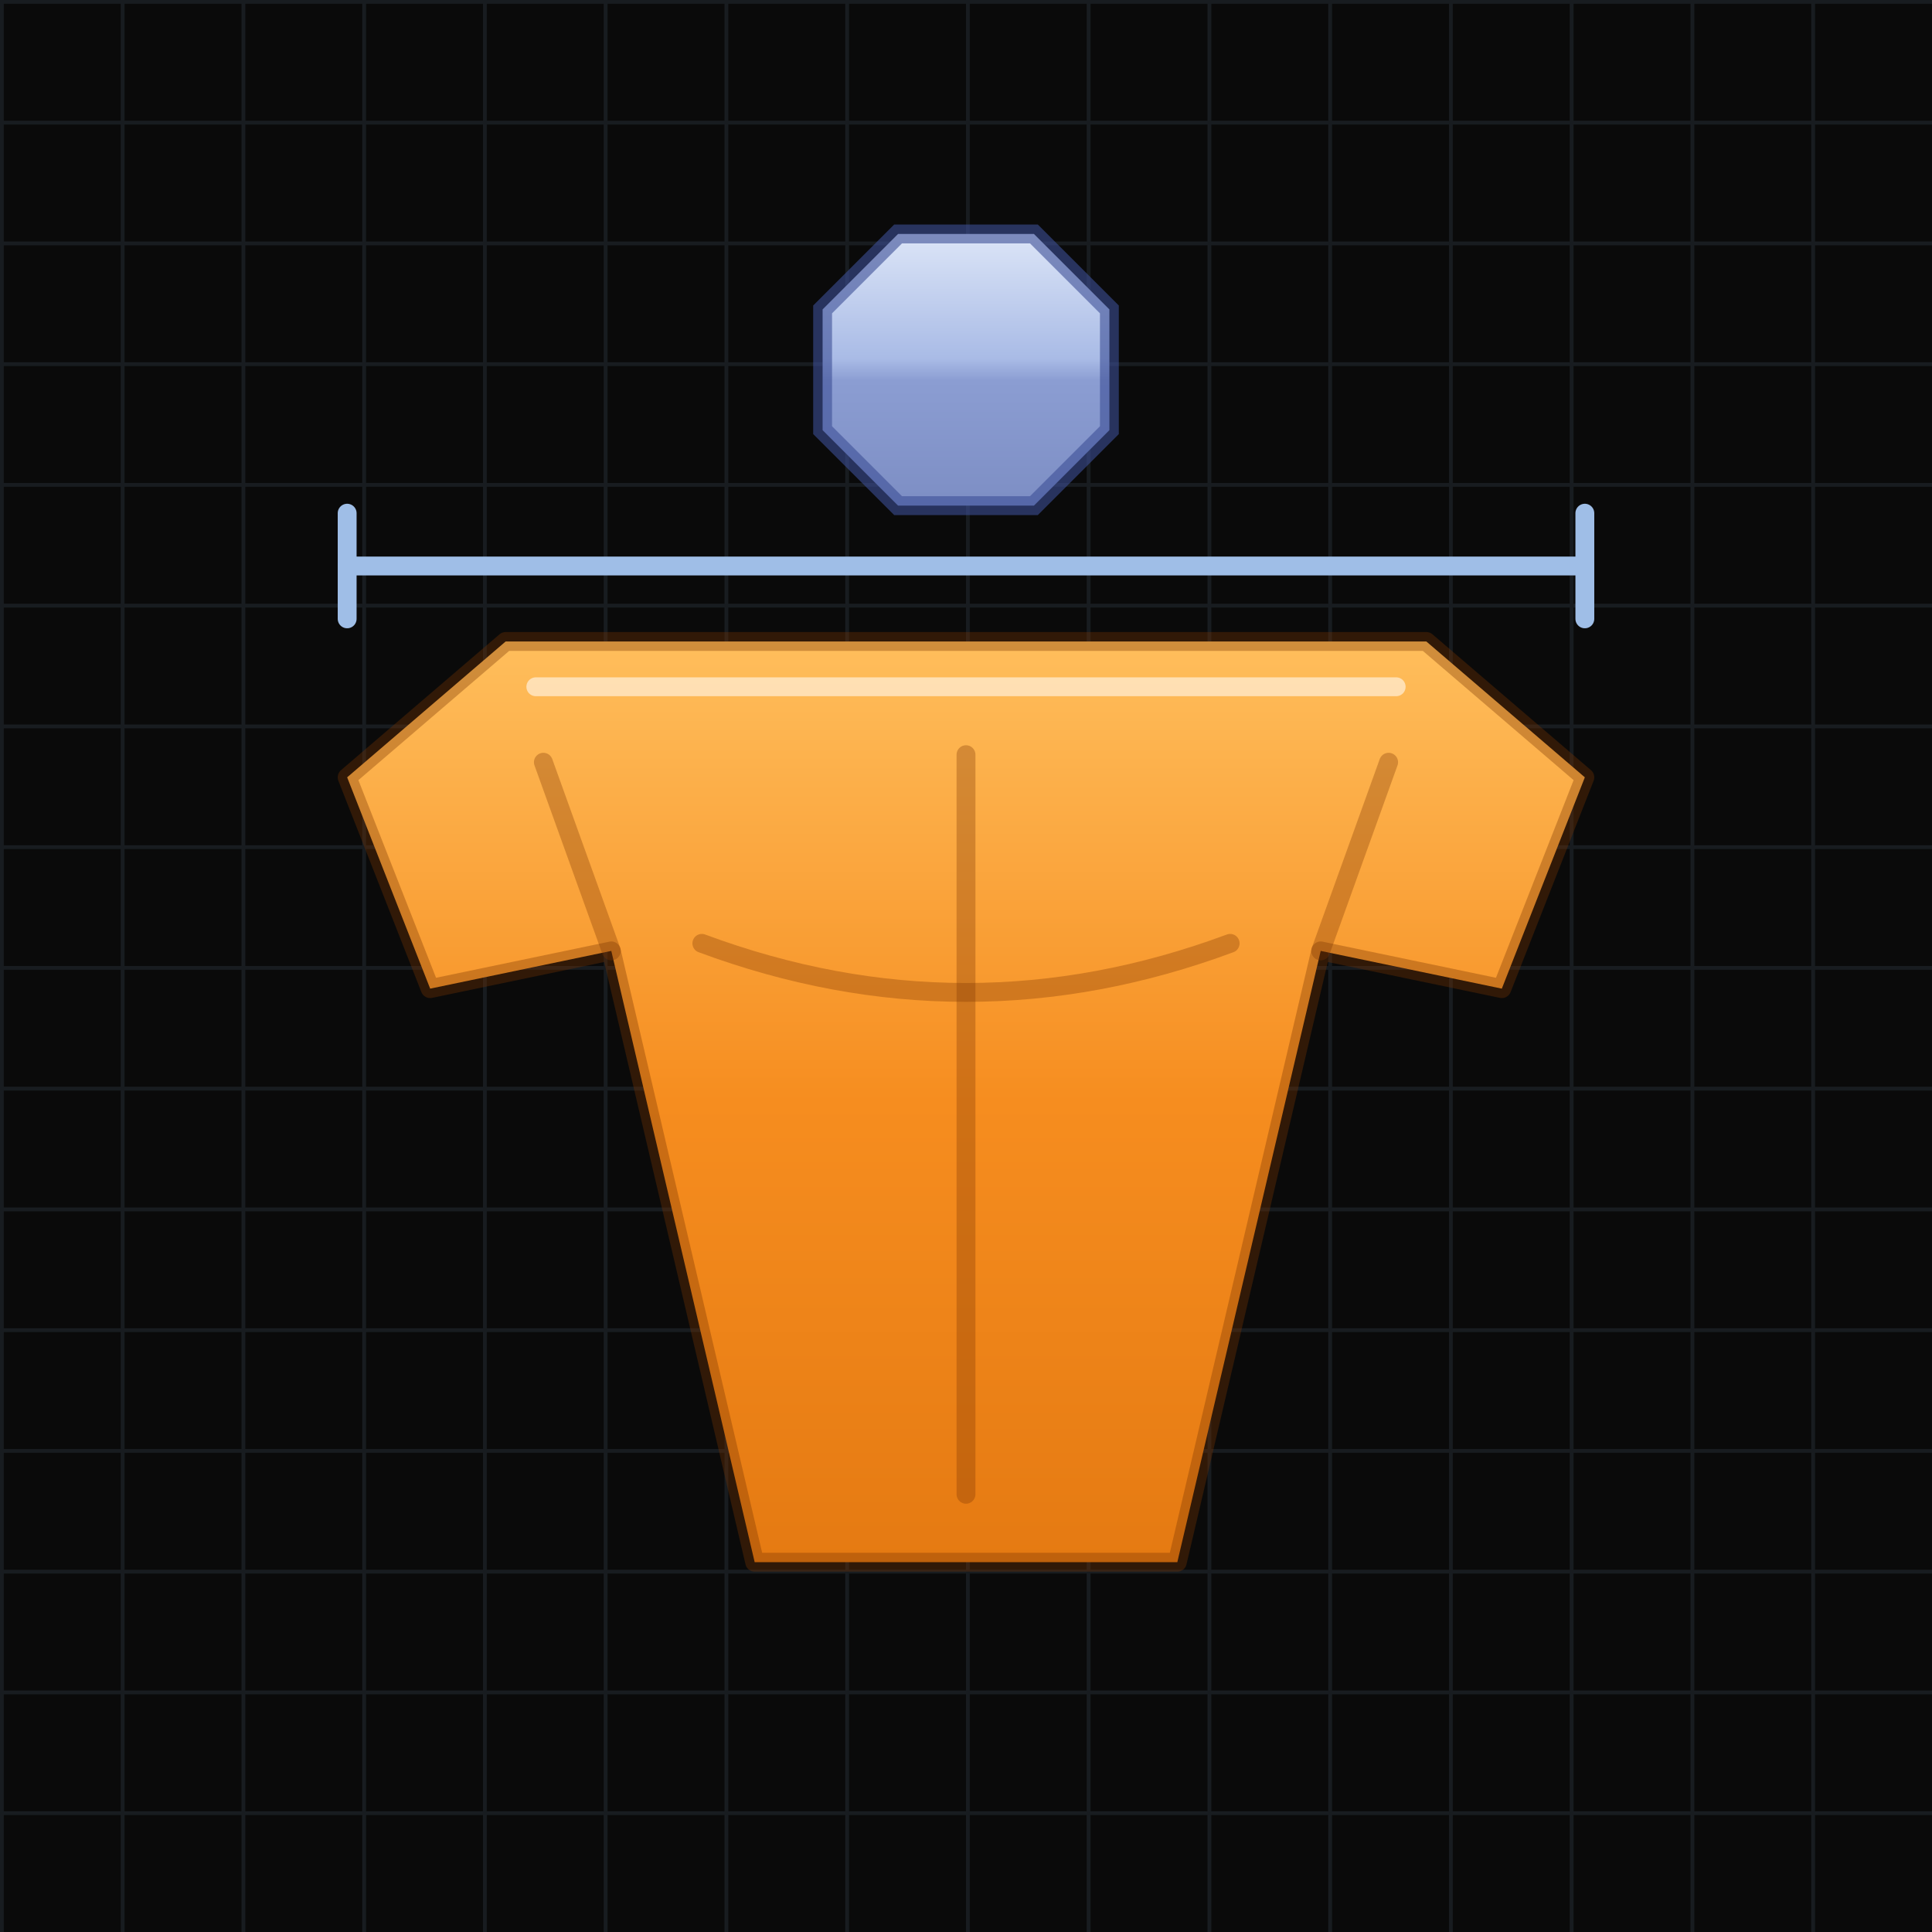
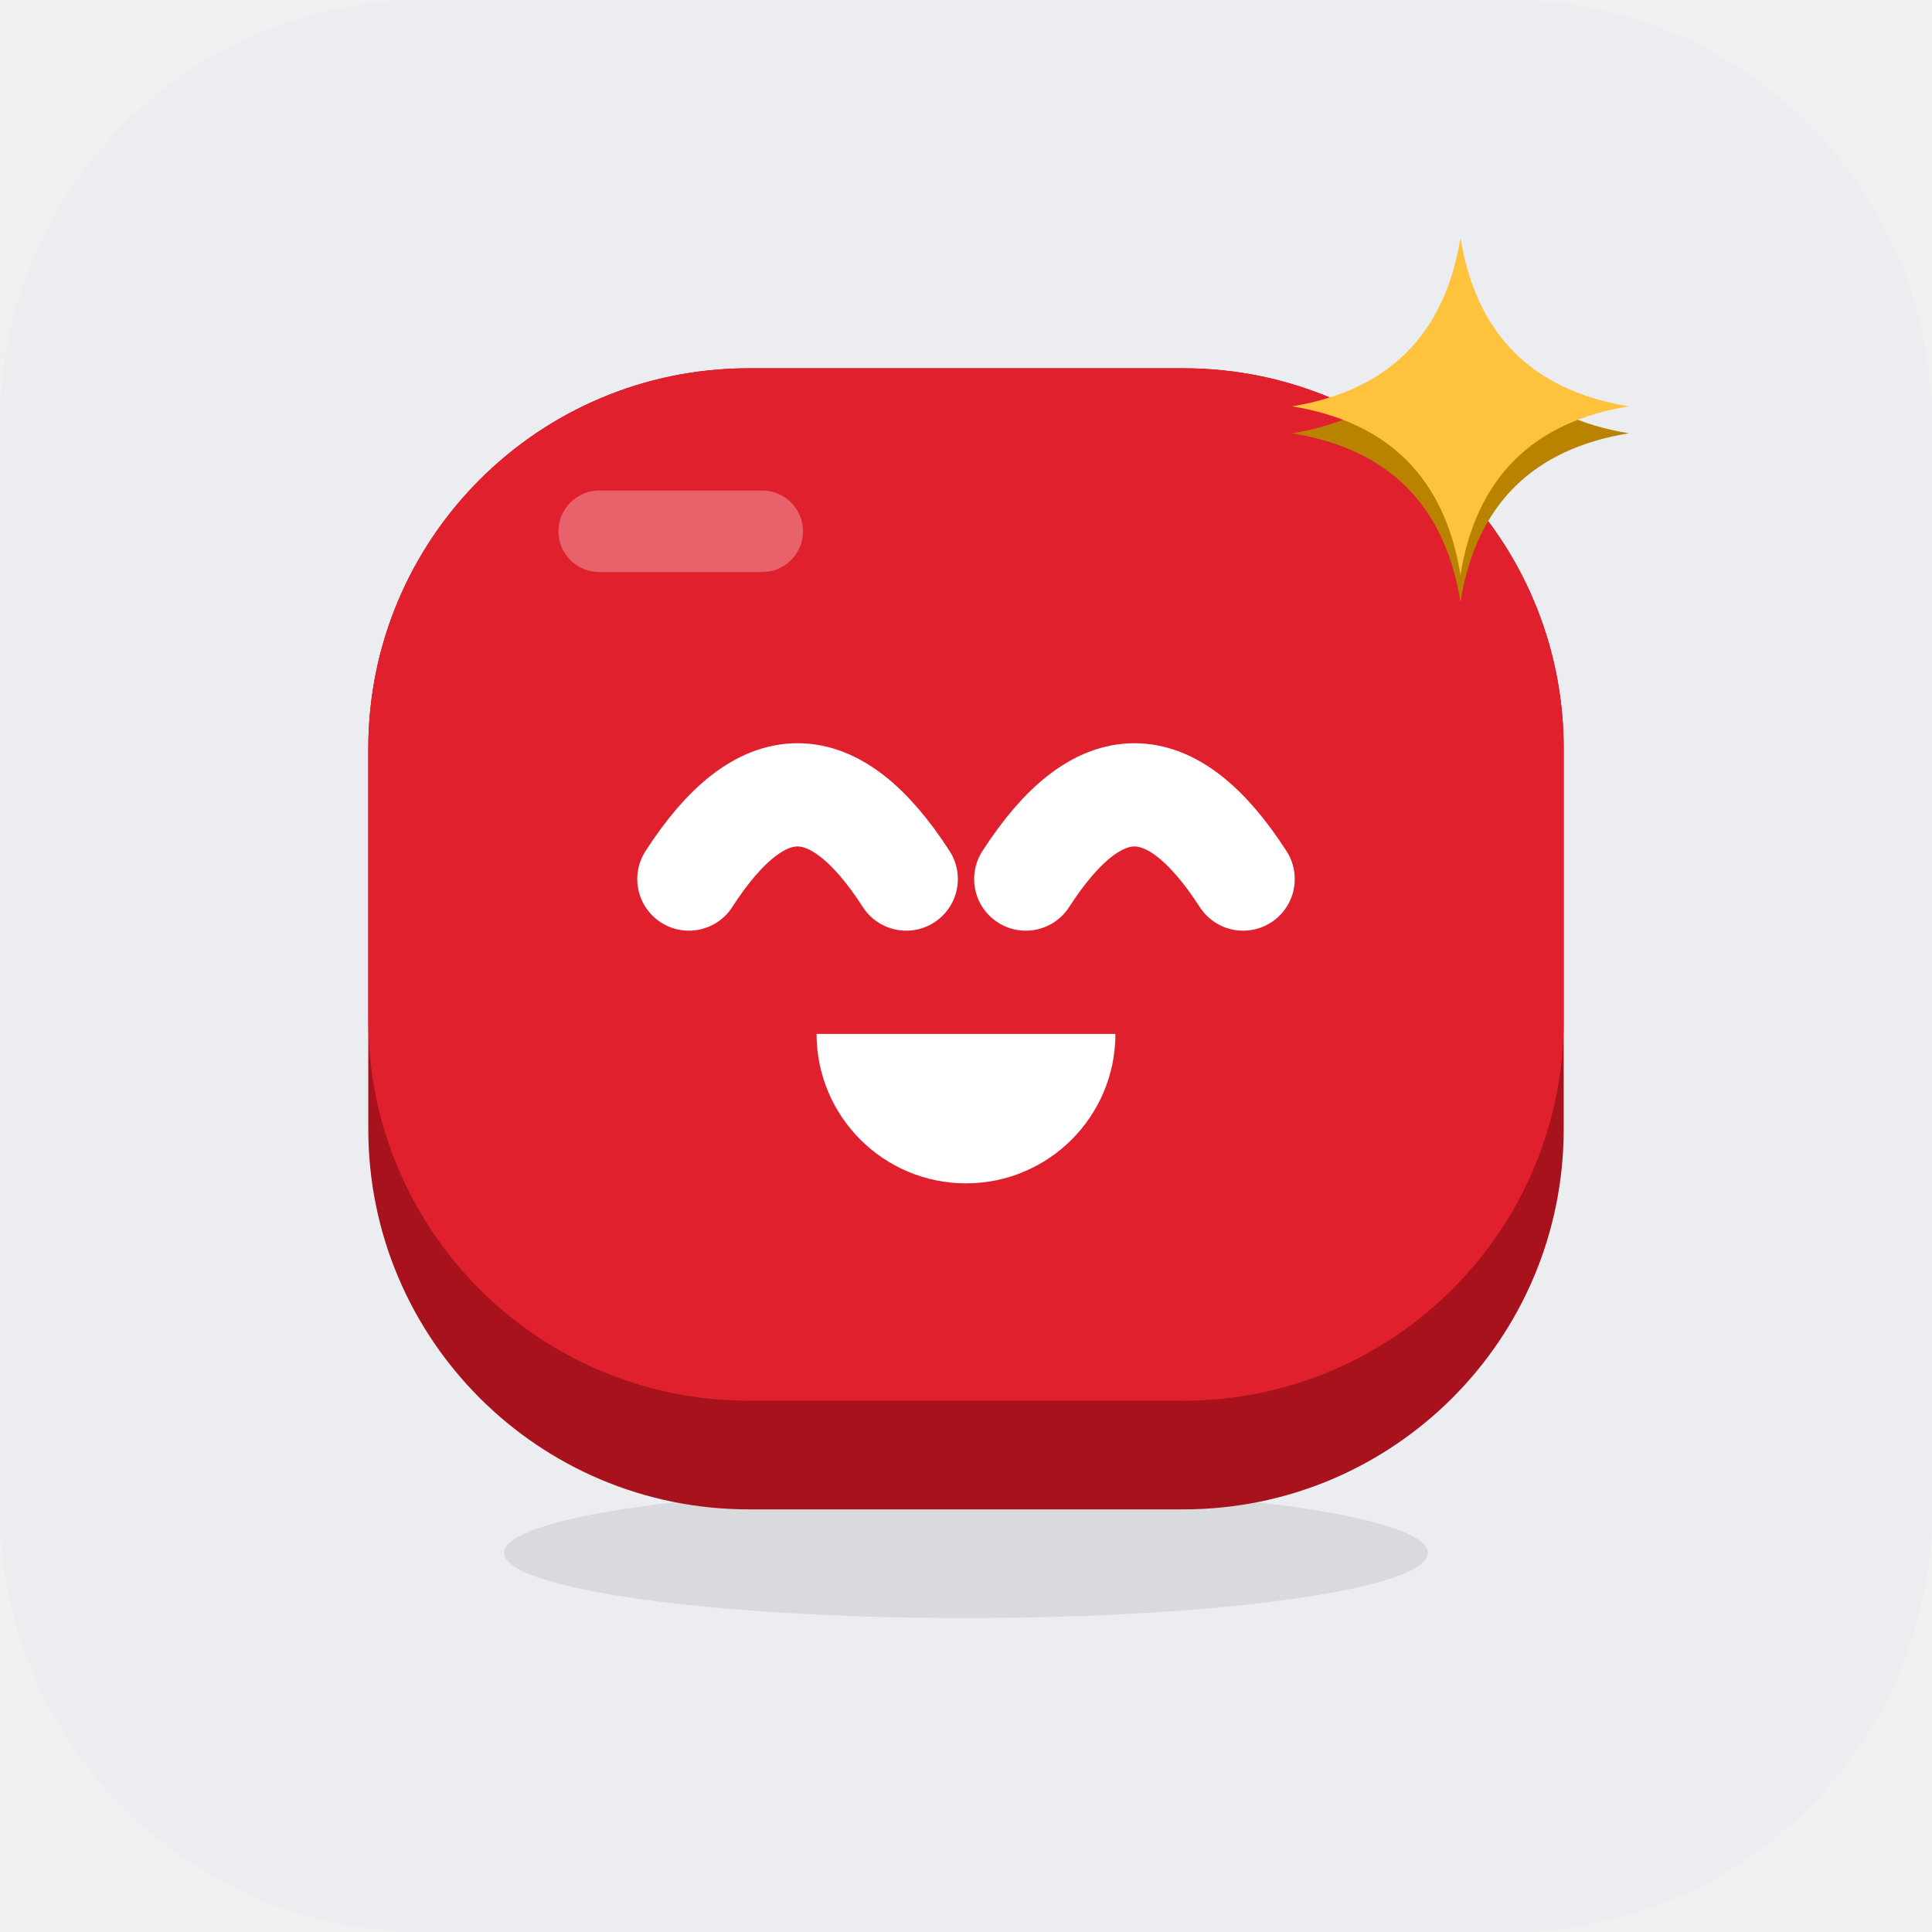
<svg xmlns="http://www.w3.org/2000/svg" viewBox="0 0 512 512">
-   <defs>
-     <linearGradient id="v" x1="0" y1="0" x2="0" y2="1">
-       <stop offset="0" stop-color="#FFBE5C" />
-       <stop offset=".5" stop-color="#F68D1F" />
-       <stop offset="1" stop-color="#E57A12" />
-     </linearGradient>
-     <linearGradient id="c" x1="0" y1="0" x2="0" y2="1">
-       <stop offset="0" stop-color="#DCE5F7" />
-       <stop offset=".46" stop-color="#A9BBE6" />
-       <stop offset=".54" stop-color="#8B9DD2" />
-       <stop offset="1" stop-color="#7D8EC4" />
-     </linearGradient>
-     <pattern id="g" width="32" height="32" patternUnits="userSpaceOnUse">
-       <path d="M32 0H0V32" fill="none" stroke="#9FBEE7" stroke-opacity=".10" stroke-width="2" />
-     </pattern>
-   </defs>
-   <rect width="512" height="512" fill="#0A0A0A" />
-   <rect width="512" height="512" fill="url(#g)" />
-   <g stroke="#9FBEE7" stroke-width="5" stroke-linecap="round">
-     <path d="M92 150H420" />
-     <path d="M92 136v28M420 136v28" />
+   <rect width="512" height="512" rx="112" fill="#ECEDF1" />
+   <g transform="translate(83.2 68.8) scale(7.2)">
+     <ellipse cx="24" cy="47.6" rx="17" ry="2.4" fill="#26272D" opacity=".10" />
+     <rect x="2" y="4" width="44" height="42" rx="14" fill="#A8121C" />
+     <rect x="2" y="4" width="44" height="38" rx="14" fill="#E0202C" />
+     <rect x="9" y="8.5" width="9" height="3" rx="1.5" fill="#fff" opacity=".3" />
+     <path d="M13.8 22.8q4-6.2 8 0M26.2 22.8q4-6.2 8 0" fill="none" stroke="#fff" stroke-width="3.8" stroke-linecap="round" stroke-linejoin="round" />
+     <path d="M18.5 28.5h11a5.5 5.5 0 0 1-11 0z" fill="#fff" />
  </g>
-   <polygon points="238,62 274,62 294,82 294,114 274,134 238,134 218,114 218,82" fill="url(#c)" stroke="#3D4F97" stroke-opacity=".6" stroke-width="5" />
-   <polygon points="92,206 134,170 378,170 420,206 398,262 350,252 312,414 200,414 162,252 114,262" fill="url(#v)" stroke="#7A3400" stroke-opacity=".35" stroke-width="5" stroke-linejoin="round" />
-   <path d="M142 182H370" stroke="#fff" stroke-opacity=".55" stroke-width="5" stroke-linecap="round" />
-   <g fill="none" stroke="#7A3400" stroke-opacity=".32" stroke-width="5" stroke-linecap="round">
-     <path d="M256 200v196" />
-     <path d="M186 250q70 26 140 0" />
-     <path d="M162 252l-18-50M350 252l18-50" />
+   <g transform="translate(387.04 114.8224) scale(44.64)" fill="#B98300">
+     <path d="M0 -1Q.14 -.14 1 0Q.14 .14 0 1Q-.14 .14 -1 0Q-.14 -.14 0 -1z" />
+   </g>
+   <g transform="translate(387.04 107.68) scale(44.64)" fill="#FFC23D">
+     <path d="M0 -1Q.14 -.14 1 0Q.14 .14 0 1Q-.14 .14 -1 0Q-.14 -.14 0 -1z" />
  </g>
</svg>
